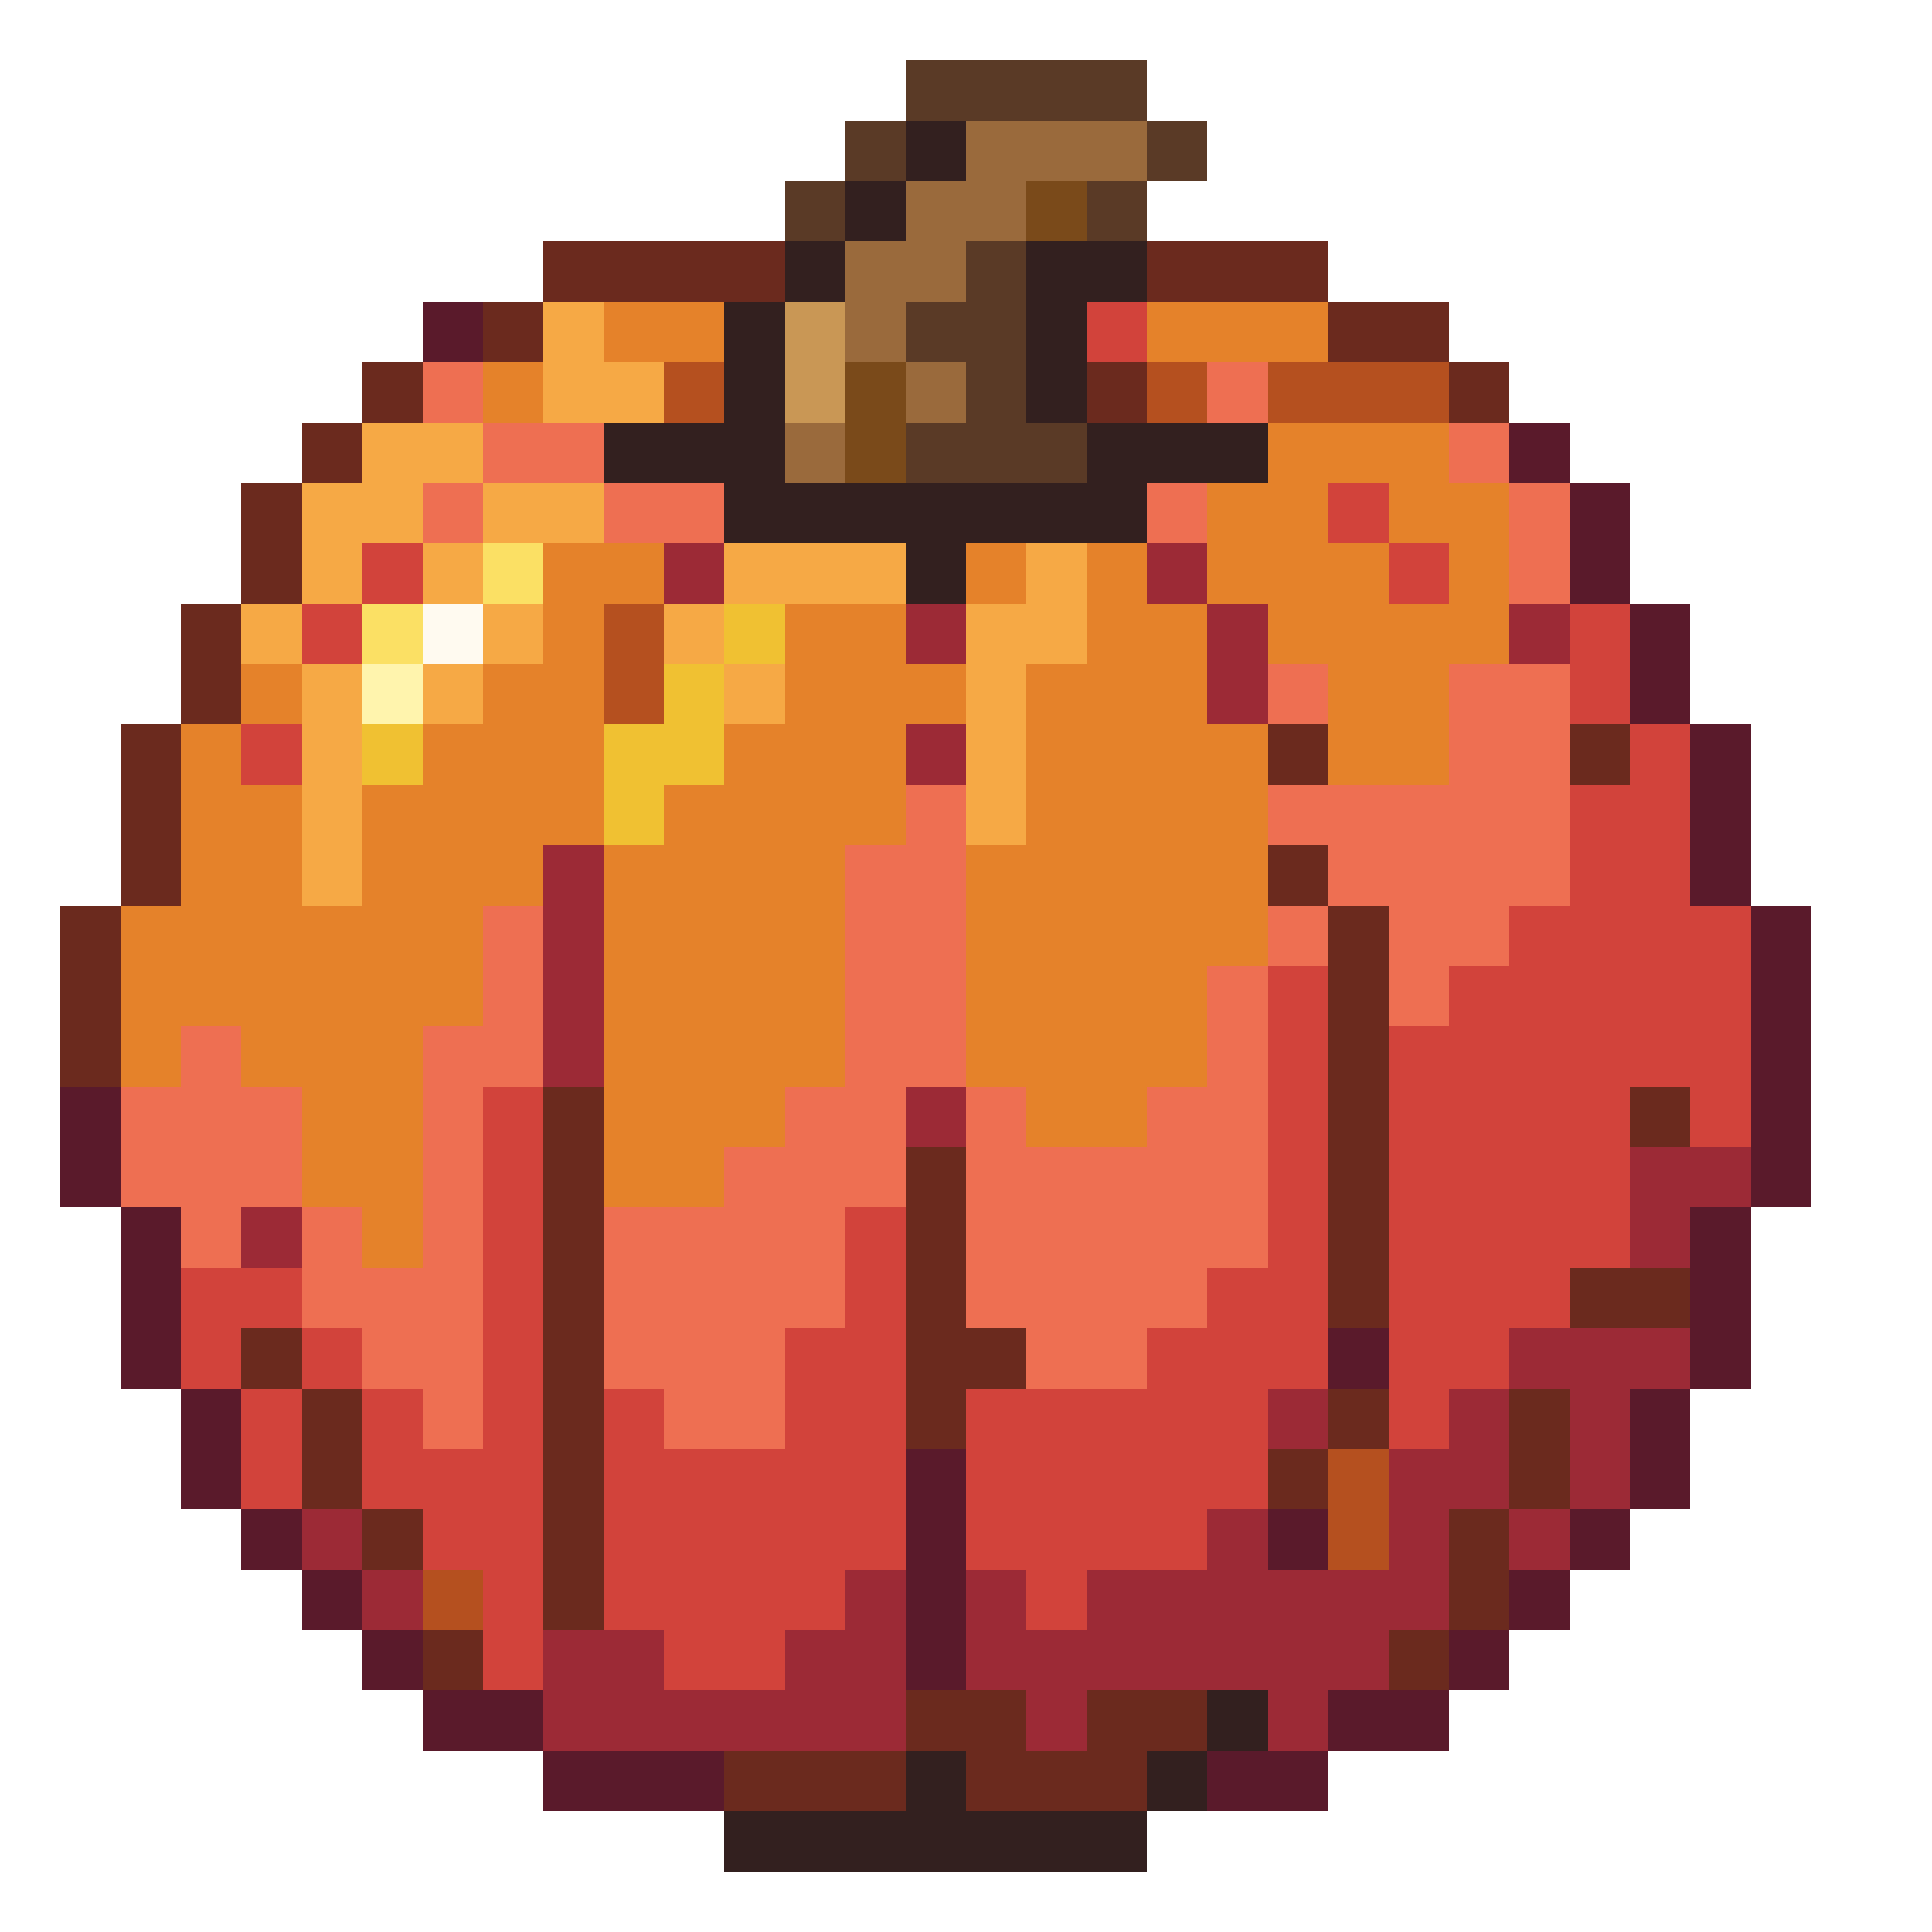
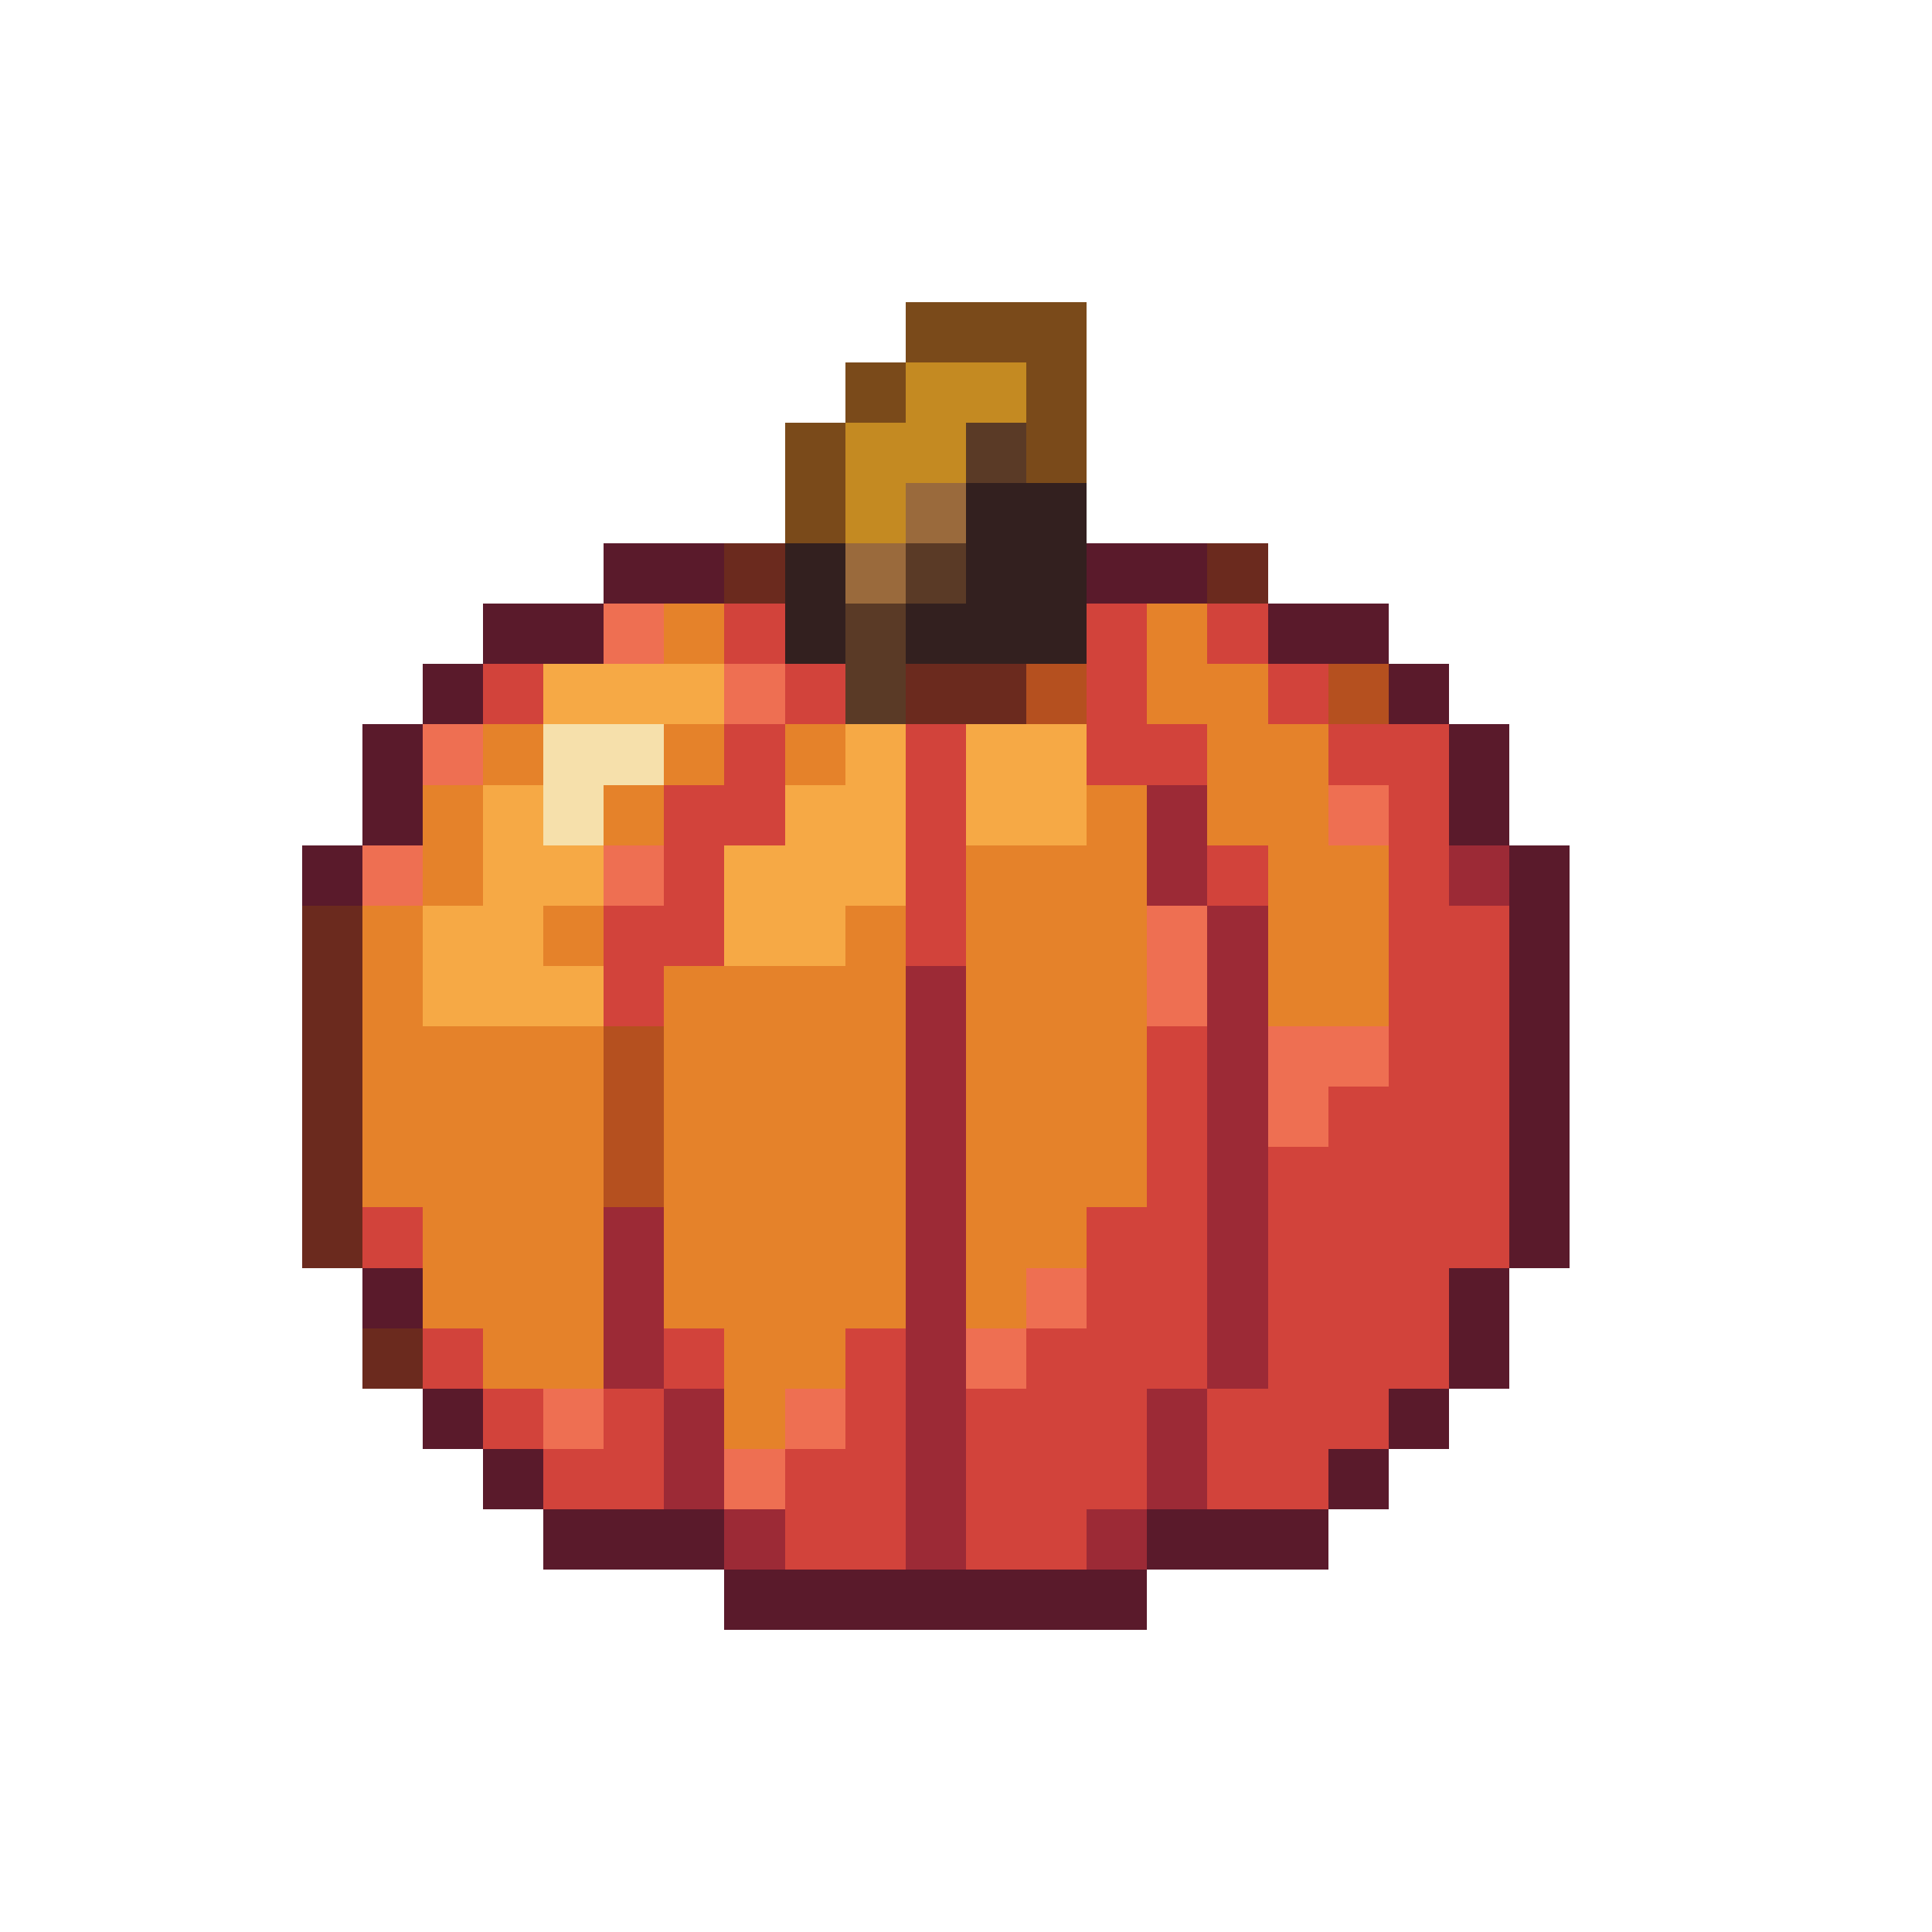
<svg xmlns="http://www.w3.org/2000/svg" width="32" height="32" viewBox="0 0 32 32" shape-rendering="crispEdges">
-   <rect x="15" y="1" width="4" height="1" fill="#5a3a26" />
-   <rect x="14" y="2" width="1" height="1" fill="#5a3a26" />
-   <rect x="15" y="2" width="1" height="1" fill="#33201f" />
-   <rect x="16" y="2" width="3" height="1" fill="#9a6a3c" />
-   <rect x="19" y="2" width="1" height="1" fill="#5a3a26" />
-   <rect x="13" y="3" width="1" height="1" fill="#5a3a26" />
-   <rect x="14" y="3" width="1" height="1" fill="#33201f" />
-   <rect x="15" y="3" width="2" height="1" fill="#9a6a3c" />
-   <rect x="17" y="3" width="1" height="1" fill="#7a4a1a" />
-   <rect x="18" y="3" width="1" height="1" fill="#5a3a26" />
-   <rect x="9" y="4" width="4" height="1" fill="#6b2a1e" />
-   <rect x="13" y="4" width="1" height="1" fill="#33201f" />
-   <rect x="14" y="4" width="2" height="1" fill="#9a6a3c" />
-   <rect x="16" y="4" width="1" height="1" fill="#5a3a26" />
-   <rect x="17" y="4" width="2" height="1" fill="#33201f" />
-   <rect x="19" y="4" width="3" height="1" fill="#6b2a1e" />
-   <rect x="7" y="5" width="1" height="1" fill="#5a1a2b" />
-   <rect x="8" y="5" width="1" height="1" fill="#6b2a1e" />
-   <rect x="9" y="5" width="1" height="1" fill="#f6a945" />
-   <rect x="10" y="5" width="2" height="1" fill="#e5822a" />
-   <rect x="12" y="5" width="1" height="1" fill="#33201f" />
-   <rect x="13" y="5" width="1" height="1" fill="#c99755" />
-   <rect x="14" y="5" width="1" height="1" fill="#9a6a3c" />
-   <rect x="15" y="5" width="2" height="1" fill="#5a3a26" />
-   <rect x="17" y="5" width="1" height="1" fill="#33201f" />
-   <rect x="18" y="5" width="1" height="1" fill="#d2433b" />
-   <rect x="19" y="5" width="3" height="1" fill="#e5822a" />
-   <rect x="22" y="5" width="2" height="1" fill="#6b2a1e" />
-   <rect x="6" y="6" width="1" height="1" fill="#6b2a1e" />
-   <rect x="7" y="6" width="1" height="1" fill="#ee6f52" />
-   <rect x="8" y="6" width="1" height="1" fill="#e5822a" />
-   <rect x="9" y="6" width="2" height="1" fill="#f6a945" />
-   <rect x="11" y="6" width="1" height="1" fill="#b5501f" />
-   <rect x="12" y="6" width="1" height="1" fill="#33201f" />
-   <rect x="13" y="6" width="1" height="1" fill="#c99755" />
+   <rect x="15" y="5" width="3" height="1" fill="#7a4a1a" />
  <rect x="14" y="6" width="1" height="1" fill="#7a4a1a" />
-   <rect x="15" y="6" width="1" height="1" fill="#9a6a3c" />
-   <rect x="16" y="6" width="1" height="1" fill="#5a3a26" />
-   <rect x="17" y="6" width="1" height="1" fill="#33201f" />
-   <rect x="18" y="6" width="1" height="1" fill="#6b2a1e" />
-   <rect x="19" y="6" width="1" height="1" fill="#b5501f" />
-   <rect x="20" y="6" width="1" height="1" fill="#ee6f52" />
-   <rect x="21" y="6" width="3" height="1" fill="#b5501f" />
-   <rect x="24" y="6" width="1" height="1" fill="#6b2a1e" />
-   <rect x="5" y="7" width="1" height="1" fill="#6b2a1e" />
-   <rect x="6" y="7" width="2" height="1" fill="#f6a945" />
-   <rect x="8" y="7" width="2" height="1" fill="#ee6f52" />
-   <rect x="10" y="7" width="3" height="1" fill="#33201f" />
-   <rect x="13" y="7" width="1" height="1" fill="#9a6a3c" />
-   <rect x="14" y="7" width="1" height="1" fill="#7a4a1a" />
-   <rect x="15" y="7" width="3" height="1" fill="#5a3a26" />
-   <rect x="18" y="7" width="3" height="1" fill="#33201f" />
-   <rect x="21" y="7" width="3" height="1" fill="#e5822a" />
-   <rect x="24" y="7" width="1" height="1" fill="#ee6f52" />
-   <rect x="25" y="7" width="1" height="1" fill="#5a1a2b" />
-   <rect x="4" y="8" width="1" height="1" fill="#6b2a1e" />
-   <rect x="5" y="8" width="2" height="1" fill="#f6a945" />
-   <rect x="7" y="8" width="1" height="1" fill="#ee6f52" />
-   <rect x="8" y="8" width="2" height="1" fill="#f6a945" />
-   <rect x="10" y="8" width="2" height="1" fill="#ee6f52" />
-   <rect x="12" y="8" width="7" height="1" fill="#33201f" />
-   <rect x="19" y="8" width="1" height="1" fill="#ee6f52" />
-   <rect x="20" y="8" width="2" height="1" fill="#e5822a" />
-   <rect x="22" y="8" width="1" height="1" fill="#d2433b" />
-   <rect x="23" y="8" width="2" height="1" fill="#e5822a" />
-   <rect x="25" y="8" width="1" height="1" fill="#ee6f52" />
-   <rect x="26" y="8" width="1" height="1" fill="#5a1a2b" />
-   <rect x="4" y="9" width="1" height="1" fill="#6b2a1e" />
-   <rect x="5" y="9" width="1" height="1" fill="#f6a945" />
-   <rect x="6" y="9" width="1" height="1" fill="#d2433b" />
-   <rect x="7" y="9" width="1" height="1" fill="#f6a945" />
-   <rect x="8" y="9" width="1" height="1" fill="#fbe064" />
-   <rect x="9" y="9" width="2" height="1" fill="#e5822a" />
-   <rect x="11" y="9" width="1" height="1" fill="#9c2a36" />
-   <rect x="12" y="9" width="3" height="1" fill="#f6a945" />
-   <rect x="15" y="9" width="1" height="1" fill="#33201f" />
-   <rect x="16" y="9" width="1" height="1" fill="#e5822a" />
-   <rect x="17" y="9" width="1" height="1" fill="#f6a945" />
-   <rect x="18" y="9" width="1" height="1" fill="#e5822a" />
-   <rect x="19" y="9" width="1" height="1" fill="#9c2a36" />
-   <rect x="20" y="9" width="3" height="1" fill="#e5822a" />
-   <rect x="23" y="9" width="1" height="1" fill="#d2433b" />
-   <rect x="24" y="9" width="1" height="1" fill="#e5822a" />
-   <rect x="25" y="9" width="1" height="1" fill="#ee6f52" />
-   <rect x="26" y="9" width="1" height="1" fill="#5a1a2b" />
-   <rect x="3" y="10" width="1" height="1" fill="#6b2a1e" />
-   <rect x="4" y="10" width="1" height="1" fill="#f6a945" />
-   <rect x="5" y="10" width="1" height="1" fill="#d2433b" />
-   <rect x="6" y="10" width="1" height="1" fill="#fbe064" />
-   <rect x="7" y="10" width="1" height="1" fill="#fffaf0" />
-   <rect x="8" y="10" width="1" height="1" fill="#f6a945" />
-   <rect x="9" y="10" width="1" height="1" fill="#e5822a" />
-   <rect x="10" y="10" width="1" height="1" fill="#b5501f" />
-   <rect x="11" y="10" width="1" height="1" fill="#f6a945" />
-   <rect x="12" y="10" width="1" height="1" fill="#f0c132" />
-   <rect x="13" y="10" width="2" height="1" fill="#e5822a" />
-   <rect x="15" y="10" width="1" height="1" fill="#9c2a36" />
-   <rect x="16" y="10" width="2" height="1" fill="#f6a945" />
-   <rect x="18" y="10" width="2" height="1" fill="#e5822a" />
-   <rect x="20" y="10" width="1" height="1" fill="#9c2a36" />
-   <rect x="21" y="10" width="4" height="1" fill="#e5822a" />
-   <rect x="25" y="10" width="1" height="1" fill="#9c2a36" />
-   <rect x="26" y="10" width="1" height="1" fill="#d2433b" />
-   <rect x="27" y="10" width="1" height="1" fill="#5a1a2b" />
-   <rect x="3" y="11" width="1" height="1" fill="#6b2a1e" />
-   <rect x="4" y="11" width="1" height="1" fill="#e5822a" />
-   <rect x="5" y="11" width="1" height="1" fill="#f6a945" />
-   <rect x="6" y="11" width="1" height="1" fill="#fff4ad" />
-   <rect x="7" y="11" width="1" height="1" fill="#f6a945" />
-   <rect x="8" y="11" width="2" height="1" fill="#e5822a" />
-   <rect x="10" y="11" width="1" height="1" fill="#b5501f" />
-   <rect x="11" y="11" width="1" height="1" fill="#f0c132" />
-   <rect x="12" y="11" width="1" height="1" fill="#f6a945" />
-   <rect x="13" y="11" width="3" height="1" fill="#e5822a" />
-   <rect x="16" y="11" width="1" height="1" fill="#f6a945" />
-   <rect x="17" y="11" width="3" height="1" fill="#e5822a" />
-   <rect x="20" y="11" width="1" height="1" fill="#9c2a36" />
-   <rect x="21" y="11" width="1" height="1" fill="#ee6f52" />
-   <rect x="22" y="11" width="2" height="1" fill="#e5822a" />
-   <rect x="24" y="11" width="2" height="1" fill="#ee6f52" />
-   <rect x="26" y="11" width="1" height="1" fill="#d2433b" />
-   <rect x="27" y="11" width="1" height="1" fill="#5a1a2b" />
-   <rect x="2" y="12" width="1" height="1" fill="#6b2a1e" />
-   <rect x="3" y="12" width="1" height="1" fill="#e5822a" />
-   <rect x="4" y="12" width="1" height="1" fill="#d2433b" />
-   <rect x="5" y="12" width="1" height="1" fill="#f6a945" />
-   <rect x="6" y="12" width="1" height="1" fill="#f0c132" />
-   <rect x="7" y="12" width="3" height="1" fill="#e5822a" />
-   <rect x="10" y="12" width="2" height="1" fill="#f0c132" />
-   <rect x="12" y="12" width="3" height="1" fill="#e5822a" />
-   <rect x="15" y="12" width="1" height="1" fill="#9c2a36" />
-   <rect x="16" y="12" width="1" height="1" fill="#f6a945" />
-   <rect x="17" y="12" width="4" height="1" fill="#e5822a" />
-   <rect x="21" y="12" width="1" height="1" fill="#6b2a1e" />
-   <rect x="22" y="12" width="2" height="1" fill="#e5822a" />
-   <rect x="24" y="12" width="2" height="1" fill="#ee6f52" />
-   <rect x="26" y="12" width="1" height="1" fill="#6b2a1e" />
-   <rect x="27" y="12" width="1" height="1" fill="#d2433b" />
-   <rect x="28" y="12" width="1" height="1" fill="#5a1a2b" />
-   <rect x="2" y="13" width="1" height="1" fill="#6b2a1e" />
-   <rect x="3" y="13" width="2" height="1" fill="#e5822a" />
-   <rect x="5" y="13" width="1" height="1" fill="#f6a945" />
-   <rect x="6" y="13" width="4" height="1" fill="#e5822a" />
-   <rect x="10" y="13" width="1" height="1" fill="#f0c132" />
-   <rect x="11" y="13" width="4" height="1" fill="#e5822a" />
-   <rect x="15" y="13" width="1" height="1" fill="#ee6f52" />
-   <rect x="16" y="13" width="1" height="1" fill="#f6a945" />
-   <rect x="17" y="13" width="4" height="1" fill="#e5822a" />
-   <rect x="21" y="13" width="5" height="1" fill="#ee6f52" />
-   <rect x="26" y="13" width="2" height="1" fill="#d2433b" />
-   <rect x="28" y="13" width="1" height="1" fill="#5a1a2b" />
-   <rect x="2" y="14" width="1" height="1" fill="#6b2a1e" />
-   <rect x="3" y="14" width="2" height="1" fill="#e5822a" />
-   <rect x="5" y="14" width="1" height="1" fill="#f6a945" />
-   <rect x="6" y="14" width="3" height="1" fill="#e5822a" />
-   <rect x="9" y="14" width="1" height="1" fill="#9c2a36" />
-   <rect x="10" y="14" width="4" height="1" fill="#e5822a" />
-   <rect x="14" y="14" width="2" height="1" fill="#ee6f52" />
-   <rect x="16" y="14" width="5" height="1" fill="#e5822a" />
-   <rect x="21" y="14" width="1" height="1" fill="#6b2a1e" />
-   <rect x="22" y="14" width="4" height="1" fill="#ee6f52" />
-   <rect x="26" y="14" width="2" height="1" fill="#d2433b" />
-   <rect x="28" y="14" width="1" height="1" fill="#5a1a2b" />
-   <rect x="1" y="15" width="1" height="1" fill="#6b2a1e" />
-   <rect x="2" y="15" width="6" height="1" fill="#e5822a" />
-   <rect x="8" y="15" width="1" height="1" fill="#ee6f52" />
-   <rect x="9" y="15" width="1" height="1" fill="#9c2a36" />
-   <rect x="10" y="15" width="4" height="1" fill="#e5822a" />
-   <rect x="14" y="15" width="2" height="1" fill="#ee6f52" />
-   <rect x="16" y="15" width="5" height="1" fill="#e5822a" />
-   <rect x="21" y="15" width="1" height="1" fill="#ee6f52" />
-   <rect x="22" y="15" width="1" height="1" fill="#6b2a1e" />
-   <rect x="23" y="15" width="2" height="1" fill="#ee6f52" />
-   <rect x="25" y="15" width="4" height="1" fill="#d2433b" />
-   <rect x="29" y="15" width="1" height="1" fill="#5a1a2b" />
-   <rect x="1" y="16" width="1" height="1" fill="#6b2a1e" />
-   <rect x="2" y="16" width="6" height="1" fill="#e5822a" />
-   <rect x="8" y="16" width="1" height="1" fill="#ee6f52" />
-   <rect x="9" y="16" width="1" height="1" fill="#9c2a36" />
-   <rect x="10" y="16" width="4" height="1" fill="#e5822a" />
-   <rect x="14" y="16" width="2" height="1" fill="#ee6f52" />
-   <rect x="16" y="16" width="4" height="1" fill="#e5822a" />
-   <rect x="20" y="16" width="1" height="1" fill="#ee6f52" />
-   <rect x="21" y="16" width="1" height="1" fill="#d2433b" />
-   <rect x="22" y="16" width="1" height="1" fill="#6b2a1e" />
-   <rect x="23" y="16" width="1" height="1" fill="#ee6f52" />
-   <rect x="24" y="16" width="5" height="1" fill="#d2433b" />
-   <rect x="29" y="16" width="1" height="1" fill="#5a1a2b" />
-   <rect x="1" y="17" width="1" height="1" fill="#6b2a1e" />
-   <rect x="2" y="17" width="1" height="1" fill="#e5822a" />
-   <rect x="3" y="17" width="1" height="1" fill="#ee6f52" />
-   <rect x="4" y="17" width="3" height="1" fill="#e5822a" />
-   <rect x="7" y="17" width="2" height="1" fill="#ee6f52" />
-   <rect x="9" y="17" width="1" height="1" fill="#9c2a36" />
-   <rect x="10" y="17" width="4" height="1" fill="#e5822a" />
-   <rect x="14" y="17" width="2" height="1" fill="#ee6f52" />
-   <rect x="16" y="17" width="4" height="1" fill="#e5822a" />
-   <rect x="20" y="17" width="1" height="1" fill="#ee6f52" />
-   <rect x="21" y="17" width="1" height="1" fill="#d2433b" />
-   <rect x="22" y="17" width="1" height="1" fill="#6b2a1e" />
-   <rect x="23" y="17" width="6" height="1" fill="#d2433b" />
-   <rect x="29" y="17" width="1" height="1" fill="#5a1a2b" />
-   <rect x="1" y="18" width="1" height="1" fill="#5a1a2b" />
-   <rect x="2" y="18" width="3" height="1" fill="#ee6f52" />
-   <rect x="5" y="18" width="2" height="1" fill="#e5822a" />
-   <rect x="7" y="18" width="1" height="1" fill="#ee6f52" />
-   <rect x="8" y="18" width="1" height="1" fill="#d2433b" />
-   <rect x="9" y="18" width="1" height="1" fill="#6b2a1e" />
-   <rect x="10" y="18" width="3" height="1" fill="#e5822a" />
-   <rect x="13" y="18" width="2" height="1" fill="#ee6f52" />
+   <rect x="15" y="6" width="2" height="1" fill="#c48a22" />
+   <rect x="17" y="6" width="1" height="1" fill="#7a4a1a" />
+   <rect x="13" y="7" width="1" height="1" fill="#7a4a1a" />
+   <rect x="14" y="7" width="2" height="1" fill="#c48a22" />
+   <rect x="16" y="7" width="1" height="1" fill="#5a3a26" />
+   <rect x="17" y="7" width="1" height="1" fill="#7a4a1a" />
+   <rect x="13" y="8" width="1" height="1" fill="#7a4a1a" />
+   <rect x="14" y="8" width="1" height="1" fill="#c48a22" />
+   <rect x="15" y="8" width="1" height="1" fill="#9a6a3c" />
+   <rect x="16" y="8" width="2" height="1" fill="#33201f" />
+   <rect x="10" y="9" width="2" height="1" fill="#5a1a2b" />
+   <rect x="12" y="9" width="1" height="1" fill="#6b2a1e" />
+   <rect x="13" y="9" width="1" height="1" fill="#33201f" />
+   <rect x="14" y="9" width="1" height="1" fill="#9a6a3c" />
+   <rect x="15" y="9" width="1" height="1" fill="#5a3a26" />
+   <rect x="16" y="9" width="2" height="1" fill="#33201f" />
+   <rect x="18" y="9" width="2" height="1" fill="#5a1a2b" />
+   <rect x="20" y="9" width="1" height="1" fill="#6b2a1e" />
+   <rect x="8" y="10" width="2" height="1" fill="#5a1a2b" />
+   <rect x="10" y="10" width="1" height="1" fill="#ee6f52" />
+   <rect x="11" y="10" width="1" height="1" fill="#e5822a" />
+   <rect x="12" y="10" width="1" height="1" fill="#d2433b" />
+   <rect x="13" y="10" width="1" height="1" fill="#33201f" />
+   <rect x="14" y="10" width="1" height="1" fill="#5a3a26" />
+   <rect x="15" y="10" width="3" height="1" fill="#33201f" />
+   <rect x="18" y="10" width="1" height="1" fill="#d2433b" />
+   <rect x="19" y="10" width="1" height="1" fill="#e5822a" />
+   <rect x="20" y="10" width="1" height="1" fill="#d2433b" />
+   <rect x="21" y="10" width="2" height="1" fill="#5a1a2b" />
+   <rect x="7" y="11" width="1" height="1" fill="#5a1a2b" />
+   <rect x="8" y="11" width="1" height="1" fill="#d2433b" />
+   <rect x="9" y="11" width="3" height="1" fill="#f6a945" />
+   <rect x="12" y="11" width="1" height="1" fill="#ee6f52" />
+   <rect x="13" y="11" width="1" height="1" fill="#d2433b" />
+   <rect x="14" y="11" width="1" height="1" fill="#5a3a26" />
+   <rect x="15" y="11" width="2" height="1" fill="#6b2a1e" />
+   <rect x="17" y="11" width="1" height="1" fill="#b5501f" />
+   <rect x="18" y="11" width="1" height="1" fill="#d2433b" />
+   <rect x="19" y="11" width="2" height="1" fill="#e5822a" />
+   <rect x="21" y="11" width="1" height="1" fill="#d2433b" />
+   <rect x="22" y="11" width="1" height="1" fill="#b5501f" />
+   <rect x="23" y="11" width="1" height="1" fill="#5a1a2b" />
+   <rect x="6" y="12" width="1" height="1" fill="#5a1a2b" />
+   <rect x="7" y="12" width="1" height="1" fill="#ee6f52" />
+   <rect x="8" y="12" width="1" height="1" fill="#e5822a" />
+   <rect x="9" y="12" width="2" height="1" fill="#f6e0ab" />
+   <rect x="11" y="12" width="1" height="1" fill="#e5822a" />
+   <rect x="12" y="12" width="1" height="1" fill="#d2433b" />
+   <rect x="13" y="12" width="1" height="1" fill="#e5822a" />
+   <rect x="14" y="12" width="1" height="1" fill="#f6a945" />
+   <rect x="15" y="12" width="1" height="1" fill="#d2433b" />
+   <rect x="16" y="12" width="2" height="1" fill="#f6a945" />
+   <rect x="18" y="12" width="2" height="1" fill="#d2433b" />
+   <rect x="20" y="12" width="2" height="1" fill="#e5822a" />
+   <rect x="22" y="12" width="2" height="1" fill="#d2433b" />
+   <rect x="24" y="12" width="1" height="1" fill="#5a1a2b" />
+   <rect x="6" y="13" width="1" height="1" fill="#5a1a2b" />
+   <rect x="7" y="13" width="1" height="1" fill="#e5822a" />
+   <rect x="8" y="13" width="1" height="1" fill="#f6a945" />
+   <rect x="9" y="13" width="1" height="1" fill="#f6e0ab" />
+   <rect x="10" y="13" width="1" height="1" fill="#e5822a" />
+   <rect x="11" y="13" width="2" height="1" fill="#d2433b" />
+   <rect x="13" y="13" width="2" height="1" fill="#f6a945" />
+   <rect x="15" y="13" width="1" height="1" fill="#d2433b" />
+   <rect x="16" y="13" width="2" height="1" fill="#f6a945" />
+   <rect x="18" y="13" width="1" height="1" fill="#e5822a" />
+   <rect x="19" y="13" width="1" height="1" fill="#9c2a36" />
+   <rect x="20" y="13" width="2" height="1" fill="#e5822a" />
+   <rect x="22" y="13" width="1" height="1" fill="#ee6f52" />
+   <rect x="23" y="13" width="1" height="1" fill="#d2433b" />
+   <rect x="24" y="13" width="1" height="1" fill="#5a1a2b" />
+   <rect x="5" y="14" width="1" height="1" fill="#5a1a2b" />
+   <rect x="6" y="14" width="1" height="1" fill="#ee6f52" />
+   <rect x="7" y="14" width="1" height="1" fill="#e5822a" />
+   <rect x="8" y="14" width="2" height="1" fill="#f6a945" />
+   <rect x="10" y="14" width="1" height="1" fill="#ee6f52" />
+   <rect x="11" y="14" width="1" height="1" fill="#d2433b" />
+   <rect x="12" y="14" width="3" height="1" fill="#f6a945" />
+   <rect x="15" y="14" width="1" height="1" fill="#d2433b" />
+   <rect x="16" y="14" width="3" height="1" fill="#e5822a" />
+   <rect x="19" y="14" width="1" height="1" fill="#9c2a36" />
+   <rect x="20" y="14" width="1" height="1" fill="#d2433b" />
+   <rect x="21" y="14" width="2" height="1" fill="#e5822a" />
+   <rect x="23" y="14" width="1" height="1" fill="#d2433b" />
+   <rect x="24" y="14" width="1" height="1" fill="#9c2a36" />
+   <rect x="25" y="14" width="1" height="1" fill="#5a1a2b" />
+   <rect x="5" y="15" width="1" height="1" fill="#6b2a1e" />
+   <rect x="6" y="15" width="1" height="1" fill="#e5822a" />
+   <rect x="7" y="15" width="2" height="1" fill="#f6a945" />
+   <rect x="9" y="15" width="1" height="1" fill="#e5822a" />
+   <rect x="10" y="15" width="2" height="1" fill="#d2433b" />
+   <rect x="12" y="15" width="2" height="1" fill="#f6a945" />
+   <rect x="14" y="15" width="1" height="1" fill="#e5822a" />
+   <rect x="15" y="15" width="1" height="1" fill="#d2433b" />
+   <rect x="16" y="15" width="3" height="1" fill="#e5822a" />
+   <rect x="19" y="15" width="1" height="1" fill="#ee6f52" />
+   <rect x="20" y="15" width="1" height="1" fill="#9c2a36" />
+   <rect x="21" y="15" width="2" height="1" fill="#e5822a" />
+   <rect x="23" y="15" width="2" height="1" fill="#d2433b" />
+   <rect x="25" y="15" width="1" height="1" fill="#5a1a2b" />
+   <rect x="5" y="16" width="1" height="1" fill="#6b2a1e" />
+   <rect x="6" y="16" width="1" height="1" fill="#e5822a" />
+   <rect x="7" y="16" width="3" height="1" fill="#f6a945" />
+   <rect x="10" y="16" width="1" height="1" fill="#d2433b" />
+   <rect x="11" y="16" width="4" height="1" fill="#e5822a" />
+   <rect x="15" y="16" width="1" height="1" fill="#9c2a36" />
+   <rect x="16" y="16" width="3" height="1" fill="#e5822a" />
+   <rect x="19" y="16" width="1" height="1" fill="#ee6f52" />
+   <rect x="20" y="16" width="1" height="1" fill="#9c2a36" />
+   <rect x="21" y="16" width="2" height="1" fill="#e5822a" />
+   <rect x="23" y="16" width="2" height="1" fill="#d2433b" />
+   <rect x="25" y="16" width="1" height="1" fill="#5a1a2b" />
+   <rect x="5" y="17" width="1" height="1" fill="#6b2a1e" />
+   <rect x="6" y="17" width="4" height="1" fill="#e5822a" />
+   <rect x="10" y="17" width="1" height="1" fill="#b5501f" />
+   <rect x="11" y="17" width="4" height="1" fill="#e5822a" />
+   <rect x="15" y="17" width="1" height="1" fill="#9c2a36" />
+   <rect x="16" y="17" width="3" height="1" fill="#e5822a" />
+   <rect x="19" y="17" width="1" height="1" fill="#d2433b" />
+   <rect x="20" y="17" width="1" height="1" fill="#9c2a36" />
+   <rect x="21" y="17" width="2" height="1" fill="#ee6f52" />
+   <rect x="23" y="17" width="2" height="1" fill="#d2433b" />
+   <rect x="25" y="17" width="1" height="1" fill="#5a1a2b" />
+   <rect x="5" y="18" width="1" height="1" fill="#6b2a1e" />
+   <rect x="6" y="18" width="4" height="1" fill="#e5822a" />
+   <rect x="10" y="18" width="1" height="1" fill="#b5501f" />
+   <rect x="11" y="18" width="4" height="1" fill="#e5822a" />
  <rect x="15" y="18" width="1" height="1" fill="#9c2a36" />
-   <rect x="16" y="18" width="1" height="1" fill="#ee6f52" />
-   <rect x="17" y="18" width="2" height="1" fill="#e5822a" />
-   <rect x="19" y="18" width="2" height="1" fill="#ee6f52" />
-   <rect x="21" y="18" width="1" height="1" fill="#d2433b" />
-   <rect x="22" y="18" width="1" height="1" fill="#6b2a1e" />
-   <rect x="23" y="18" width="4" height="1" fill="#d2433b" />
-   <rect x="27" y="18" width="1" height="1" fill="#6b2a1e" />
-   <rect x="28" y="18" width="1" height="1" fill="#d2433b" />
-   <rect x="29" y="18" width="1" height="1" fill="#5a1a2b" />
-   <rect x="1" y="19" width="1" height="1" fill="#5a1a2b" />
-   <rect x="2" y="19" width="3" height="1" fill="#ee6f52" />
-   <rect x="5" y="19" width="2" height="1" fill="#e5822a" />
-   <rect x="7" y="19" width="1" height="1" fill="#ee6f52" />
-   <rect x="8" y="19" width="1" height="1" fill="#d2433b" />
-   <rect x="9" y="19" width="1" height="1" fill="#6b2a1e" />
-   <rect x="10" y="19" width="2" height="1" fill="#e5822a" />
-   <rect x="12" y="19" width="3" height="1" fill="#ee6f52" />
-   <rect x="15" y="19" width="1" height="1" fill="#6b2a1e" />
-   <rect x="16" y="19" width="5" height="1" fill="#ee6f52" />
-   <rect x="21" y="19" width="1" height="1" fill="#d2433b" />
-   <rect x="22" y="19" width="1" height="1" fill="#6b2a1e" />
-   <rect x="23" y="19" width="4" height="1" fill="#d2433b" />
-   <rect x="27" y="19" width="2" height="1" fill="#9c2a36" />
-   <rect x="29" y="19" width="1" height="1" fill="#5a1a2b" />
-   <rect x="2" y="20" width="1" height="1" fill="#5a1a2b" />
-   <rect x="3" y="20" width="1" height="1" fill="#ee6f52" />
-   <rect x="4" y="20" width="1" height="1" fill="#9c2a36" />
-   <rect x="5" y="20" width="1" height="1" fill="#ee6f52" />
-   <rect x="6" y="20" width="1" height="1" fill="#e5822a" />
-   <rect x="7" y="20" width="1" height="1" fill="#ee6f52" />
-   <rect x="8" y="20" width="1" height="1" fill="#d2433b" />
-   <rect x="9" y="20" width="1" height="1" fill="#6b2a1e" />
-   <rect x="10" y="20" width="4" height="1" fill="#ee6f52" />
-   <rect x="14" y="20" width="1" height="1" fill="#d2433b" />
-   <rect x="15" y="20" width="1" height="1" fill="#6b2a1e" />
-   <rect x="16" y="20" width="5" height="1" fill="#ee6f52" />
-   <rect x="21" y="20" width="1" height="1" fill="#d2433b" />
-   <rect x="22" y="20" width="1" height="1" fill="#6b2a1e" />
-   <rect x="23" y="20" width="4" height="1" fill="#d2433b" />
-   <rect x="27" y="20" width="1" height="1" fill="#9c2a36" />
-   <rect x="28" y="20" width="1" height="1" fill="#5a1a2b" />
-   <rect x="2" y="21" width="1" height="1" fill="#5a1a2b" />
-   <rect x="3" y="21" width="2" height="1" fill="#d2433b" />
-   <rect x="5" y="21" width="3" height="1" fill="#ee6f52" />
-   <rect x="8" y="21" width="1" height="1" fill="#d2433b" />
-   <rect x="9" y="21" width="1" height="1" fill="#6b2a1e" />
-   <rect x="10" y="21" width="4" height="1" fill="#ee6f52" />
-   <rect x="14" y="21" width="1" height="1" fill="#d2433b" />
-   <rect x="15" y="21" width="1" height="1" fill="#6b2a1e" />
-   <rect x="16" y="21" width="4" height="1" fill="#ee6f52" />
-   <rect x="20" y="21" width="2" height="1" fill="#d2433b" />
-   <rect x="22" y="21" width="1" height="1" fill="#6b2a1e" />
-   <rect x="23" y="21" width="3" height="1" fill="#d2433b" />
-   <rect x="26" y="21" width="2" height="1" fill="#6b2a1e" />
-   <rect x="28" y="21" width="1" height="1" fill="#5a1a2b" />
-   <rect x="2" y="22" width="1" height="1" fill="#5a1a2b" />
-   <rect x="3" y="22" width="1" height="1" fill="#d2433b" />
-   <rect x="4" y="22" width="1" height="1" fill="#6b2a1e" />
-   <rect x="5" y="22" width="1" height="1" fill="#d2433b" />
-   <rect x="6" y="22" width="2" height="1" fill="#ee6f52" />
-   <rect x="8" y="22" width="1" height="1" fill="#d2433b" />
-   <rect x="9" y="22" width="1" height="1" fill="#6b2a1e" />
-   <rect x="10" y="22" width="3" height="1" fill="#ee6f52" />
-   <rect x="13" y="22" width="2" height="1" fill="#d2433b" />
-   <rect x="15" y="22" width="2" height="1" fill="#6b2a1e" />
-   <rect x="17" y="22" width="2" height="1" fill="#ee6f52" />
-   <rect x="19" y="22" width="3" height="1" fill="#d2433b" />
-   <rect x="22" y="22" width="1" height="1" fill="#5a1a2b" />
-   <rect x="23" y="22" width="2" height="1" fill="#d2433b" />
-   <rect x="25" y="22" width="3" height="1" fill="#9c2a36" />
-   <rect x="28" y="22" width="1" height="1" fill="#5a1a2b" />
-   <rect x="3" y="23" width="1" height="1" fill="#5a1a2b" />
-   <rect x="4" y="23" width="1" height="1" fill="#d2433b" />
-   <rect x="5" y="23" width="1" height="1" fill="#6b2a1e" />
-   <rect x="6" y="23" width="1" height="1" fill="#d2433b" />
-   <rect x="7" y="23" width="1" height="1" fill="#ee6f52" />
+   <rect x="16" y="18" width="3" height="1" fill="#e5822a" />
+   <rect x="19" y="18" width="1" height="1" fill="#d2433b" />
+   <rect x="20" y="18" width="1" height="1" fill="#9c2a36" />
+   <rect x="21" y="18" width="1" height="1" fill="#ee6f52" />
+   <rect x="22" y="18" width="3" height="1" fill="#d2433b" />
+   <rect x="25" y="18" width="1" height="1" fill="#5a1a2b" />
+   <rect x="5" y="19" width="1" height="1" fill="#6b2a1e" />
+   <rect x="6" y="19" width="4" height="1" fill="#e5822a" />
+   <rect x="10" y="19" width="1" height="1" fill="#b5501f" />
+   <rect x="11" y="19" width="4" height="1" fill="#e5822a" />
+   <rect x="15" y="19" width="1" height="1" fill="#9c2a36" />
+   <rect x="16" y="19" width="3" height="1" fill="#e5822a" />
+   <rect x="19" y="19" width="1" height="1" fill="#d2433b" />
+   <rect x="20" y="19" width="1" height="1" fill="#9c2a36" />
+   <rect x="21" y="19" width="4" height="1" fill="#d2433b" />
+   <rect x="25" y="19" width="1" height="1" fill="#5a1a2b" />
+   <rect x="5" y="20" width="1" height="1" fill="#6b2a1e" />
+   <rect x="6" y="20" width="1" height="1" fill="#d2433b" />
+   <rect x="7" y="20" width="3" height="1" fill="#e5822a" />
+   <rect x="10" y="20" width="1" height="1" fill="#9c2a36" />
+   <rect x="11" y="20" width="4" height="1" fill="#e5822a" />
+   <rect x="15" y="20" width="1" height="1" fill="#9c2a36" />
+   <rect x="16" y="20" width="2" height="1" fill="#e5822a" />
+   <rect x="18" y="20" width="2" height="1" fill="#d2433b" />
+   <rect x="20" y="20" width="1" height="1" fill="#9c2a36" />
+   <rect x="21" y="20" width="4" height="1" fill="#d2433b" />
+   <rect x="25" y="20" width="1" height="1" fill="#5a1a2b" />
+   <rect x="6" y="21" width="1" height="1" fill="#5a1a2b" />
+   <rect x="7" y="21" width="3" height="1" fill="#e5822a" />
+   <rect x="10" y="21" width="1" height="1" fill="#9c2a36" />
+   <rect x="11" y="21" width="4" height="1" fill="#e5822a" />
+   <rect x="15" y="21" width="1" height="1" fill="#9c2a36" />
+   <rect x="16" y="21" width="1" height="1" fill="#e5822a" />
+   <rect x="17" y="21" width="1" height="1" fill="#ee6f52" />
+   <rect x="18" y="21" width="2" height="1" fill="#d2433b" />
+   <rect x="20" y="21" width="1" height="1" fill="#9c2a36" />
+   <rect x="21" y="21" width="3" height="1" fill="#d2433b" />
+   <rect x="24" y="21" width="1" height="1" fill="#5a1a2b" />
+   <rect x="6" y="22" width="1" height="1" fill="#6b2a1e" />
+   <rect x="7" y="22" width="1" height="1" fill="#d2433b" />
+   <rect x="8" y="22" width="2" height="1" fill="#e5822a" />
+   <rect x="10" y="22" width="1" height="1" fill="#9c2a36" />
+   <rect x="11" y="22" width="1" height="1" fill="#d2433b" />
+   <rect x="12" y="22" width="2" height="1" fill="#e5822a" />
+   <rect x="14" y="22" width="1" height="1" fill="#d2433b" />
+   <rect x="15" y="22" width="1" height="1" fill="#9c2a36" />
+   <rect x="16" y="22" width="1" height="1" fill="#ee6f52" />
+   <rect x="17" y="22" width="3" height="1" fill="#d2433b" />
+   <rect x="20" y="22" width="1" height="1" fill="#9c2a36" />
+   <rect x="21" y="22" width="3" height="1" fill="#d2433b" />
+   <rect x="24" y="22" width="1" height="1" fill="#5a1a2b" />
+   <rect x="7" y="23" width="1" height="1" fill="#5a1a2b" />
  <rect x="8" y="23" width="1" height="1" fill="#d2433b" />
-   <rect x="9" y="23" width="1" height="1" fill="#6b2a1e" />
+   <rect x="9" y="23" width="1" height="1" fill="#ee6f52" />
  <rect x="10" y="23" width="1" height="1" fill="#d2433b" />
-   <rect x="11" y="23" width="2" height="1" fill="#ee6f52" />
-   <rect x="13" y="23" width="2" height="1" fill="#d2433b" />
-   <rect x="15" y="23" width="1" height="1" fill="#6b2a1e" />
-   <rect x="16" y="23" width="5" height="1" fill="#d2433b" />
-   <rect x="21" y="23" width="1" height="1" fill="#9c2a36" />
-   <rect x="22" y="23" width="1" height="1" fill="#6b2a1e" />
-   <rect x="23" y="23" width="1" height="1" fill="#d2433b" />
-   <rect x="24" y="23" width="1" height="1" fill="#9c2a36" />
-   <rect x="25" y="23" width="1" height="1" fill="#6b2a1e" />
-   <rect x="26" y="23" width="1" height="1" fill="#9c2a36" />
-   <rect x="27" y="23" width="1" height="1" fill="#5a1a2b" />
-   <rect x="3" y="24" width="1" height="1" fill="#5a1a2b" />
-   <rect x="4" y="24" width="1" height="1" fill="#d2433b" />
-   <rect x="5" y="24" width="1" height="1" fill="#6b2a1e" />
-   <rect x="6" y="24" width="3" height="1" fill="#d2433b" />
-   <rect x="9" y="24" width="1" height="1" fill="#6b2a1e" />
-   <rect x="10" y="24" width="5" height="1" fill="#d2433b" />
-   <rect x="15" y="24" width="1" height="1" fill="#5a1a2b" />
-   <rect x="16" y="24" width="5" height="1" fill="#d2433b" />
-   <rect x="21" y="24" width="1" height="1" fill="#6b2a1e" />
-   <rect x="22" y="24" width="1" height="1" fill="#b5501f" />
-   <rect x="23" y="24" width="2" height="1" fill="#9c2a36" />
-   <rect x="25" y="24" width="1" height="1" fill="#6b2a1e" />
-   <rect x="26" y="24" width="1" height="1" fill="#9c2a36" />
-   <rect x="27" y="24" width="1" height="1" fill="#5a1a2b" />
-   <rect x="4" y="25" width="1" height="1" fill="#5a1a2b" />
-   <rect x="5" y="25" width="1" height="1" fill="#9c2a36" />
-   <rect x="6" y="25" width="1" height="1" fill="#6b2a1e" />
-   <rect x="7" y="25" width="2" height="1" fill="#d2433b" />
-   <rect x="9" y="25" width="1" height="1" fill="#6b2a1e" />
-   <rect x="10" y="25" width="5" height="1" fill="#d2433b" />
-   <rect x="15" y="25" width="1" height="1" fill="#5a1a2b" />
-   <rect x="16" y="25" width="4" height="1" fill="#d2433b" />
-   <rect x="20" y="25" width="1" height="1" fill="#9c2a36" />
-   <rect x="21" y="25" width="1" height="1" fill="#5a1a2b" />
-   <rect x="22" y="25" width="1" height="1" fill="#b5501f" />
-   <rect x="23" y="25" width="1" height="1" fill="#9c2a36" />
-   <rect x="24" y="25" width="1" height="1" fill="#6b2a1e" />
-   <rect x="25" y="25" width="1" height="1" fill="#9c2a36" />
-   <rect x="26" y="25" width="1" height="1" fill="#5a1a2b" />
-   <rect x="5" y="26" width="1" height="1" fill="#5a1a2b" />
-   <rect x="6" y="26" width="1" height="1" fill="#9c2a36" />
-   <rect x="7" y="26" width="1" height="1" fill="#b5501f" />
-   <rect x="8" y="26" width="1" height="1" fill="#d2433b" />
-   <rect x="9" y="26" width="1" height="1" fill="#6b2a1e" />
-   <rect x="10" y="26" width="4" height="1" fill="#d2433b" />
-   <rect x="14" y="26" width="1" height="1" fill="#9c2a36" />
-   <rect x="15" y="26" width="1" height="1" fill="#5a1a2b" />
-   <rect x="16" y="26" width="1" height="1" fill="#9c2a36" />
-   <rect x="17" y="26" width="1" height="1" fill="#d2433b" />
-   <rect x="18" y="26" width="6" height="1" fill="#9c2a36" />
-   <rect x="24" y="26" width="1" height="1" fill="#6b2a1e" />
-   <rect x="25" y="26" width="1" height="1" fill="#5a1a2b" />
-   <rect x="6" y="27" width="1" height="1" fill="#5a1a2b" />
-   <rect x="7" y="27" width="1" height="1" fill="#6b2a1e" />
-   <rect x="8" y="27" width="1" height="1" fill="#d2433b" />
-   <rect x="9" y="27" width="2" height="1" fill="#9c2a36" />
-   <rect x="11" y="27" width="2" height="1" fill="#d2433b" />
-   <rect x="13" y="27" width="2" height="1" fill="#9c2a36" />
-   <rect x="15" y="27" width="1" height="1" fill="#5a1a2b" />
-   <rect x="16" y="27" width="7" height="1" fill="#9c2a36" />
-   <rect x="23" y="27" width="1" height="1" fill="#6b2a1e" />
-   <rect x="24" y="27" width="1" height="1" fill="#5a1a2b" />
-   <rect x="7" y="28" width="2" height="1" fill="#5a1a2b" />
-   <rect x="9" y="28" width="6" height="1" fill="#9c2a36" />
-   <rect x="15" y="28" width="2" height="1" fill="#6b2a1e" />
-   <rect x="17" y="28" width="1" height="1" fill="#9c2a36" />
-   <rect x="18" y="28" width="2" height="1" fill="#6b2a1e" />
-   <rect x="20" y="28" width="1" height="1" fill="#33201f" />
-   <rect x="21" y="28" width="1" height="1" fill="#9c2a36" />
-   <rect x="22" y="28" width="2" height="1" fill="#5a1a2b" />
-   <rect x="9" y="29" width="3" height="1" fill="#5a1a2b" />
-   <rect x="12" y="29" width="3" height="1" fill="#6b2a1e" />
-   <rect x="15" y="29" width="1" height="1" fill="#33201f" />
-   <rect x="16" y="29" width="3" height="1" fill="#6b2a1e" />
-   <rect x="19" y="29" width="1" height="1" fill="#33201f" />
-   <rect x="20" y="29" width="2" height="1" fill="#5a1a2b" />
-   <rect x="12" y="30" width="7" height="1" fill="#33201f" />
+   <rect x="11" y="23" width="1" height="1" fill="#9c2a36" />
+   <rect x="12" y="23" width="1" height="1" fill="#e5822a" />
+   <rect x="13" y="23" width="1" height="1" fill="#ee6f52" />
+   <rect x="14" y="23" width="1" height="1" fill="#d2433b" />
+   <rect x="15" y="23" width="1" height="1" fill="#9c2a36" />
+   <rect x="16" y="23" width="3" height="1" fill="#d2433b" />
+   <rect x="19" y="23" width="1" height="1" fill="#9c2a36" />
+   <rect x="20" y="23" width="3" height="1" fill="#d2433b" />
+   <rect x="23" y="23" width="1" height="1" fill="#5a1a2b" />
+   <rect x="8" y="24" width="1" height="1" fill="#5a1a2b" />
+   <rect x="9" y="24" width="2" height="1" fill="#d2433b" />
+   <rect x="11" y="24" width="1" height="1" fill="#9c2a36" />
+   <rect x="12" y="24" width="1" height="1" fill="#ee6f52" />
+   <rect x="13" y="24" width="2" height="1" fill="#d2433b" />
+   <rect x="15" y="24" width="1" height="1" fill="#9c2a36" />
+   <rect x="16" y="24" width="3" height="1" fill="#d2433b" />
+   <rect x="19" y="24" width="1" height="1" fill="#9c2a36" />
+   <rect x="20" y="24" width="2" height="1" fill="#d2433b" />
+   <rect x="22" y="24" width="1" height="1" fill="#5a1a2b" />
+   <rect x="9" y="25" width="3" height="1" fill="#5a1a2b" />
+   <rect x="12" y="25" width="1" height="1" fill="#9c2a36" />
+   <rect x="13" y="25" width="2" height="1" fill="#d2433b" />
+   <rect x="15" y="25" width="1" height="1" fill="#9c2a36" />
+   <rect x="16" y="25" width="2" height="1" fill="#d2433b" />
+   <rect x="18" y="25" width="1" height="1" fill="#9c2a36" />
+   <rect x="19" y="25" width="3" height="1" fill="#5a1a2b" />
+   <rect x="12" y="26" width="7" height="1" fill="#5a1a2b" />
</svg>
